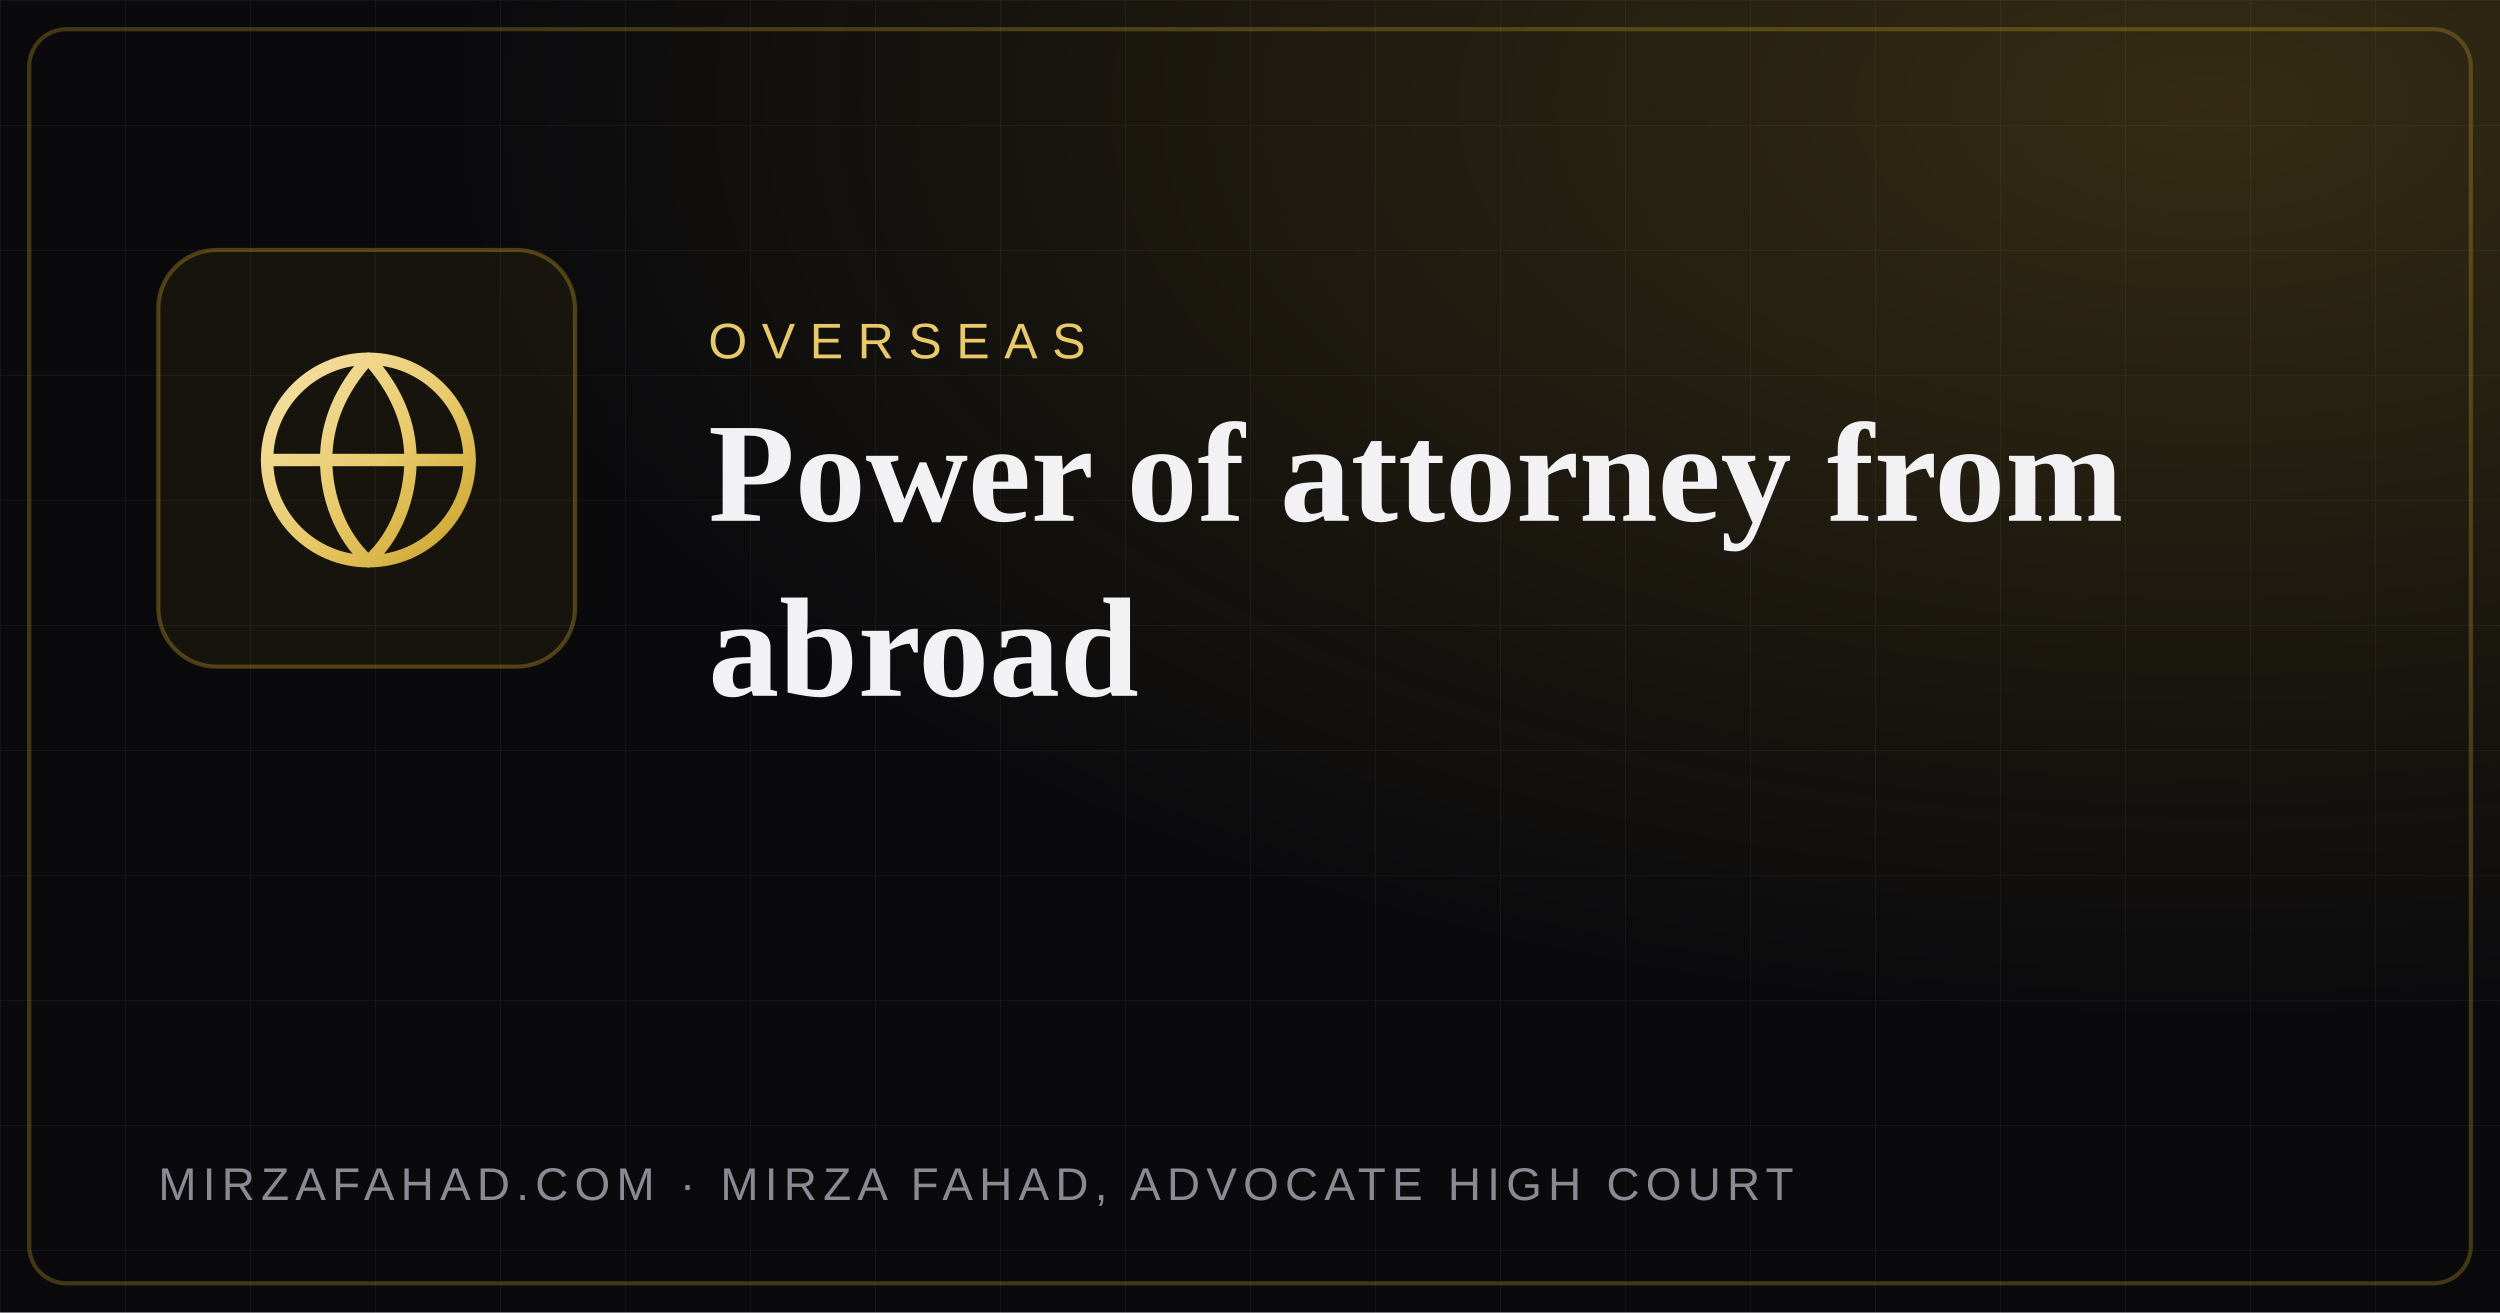
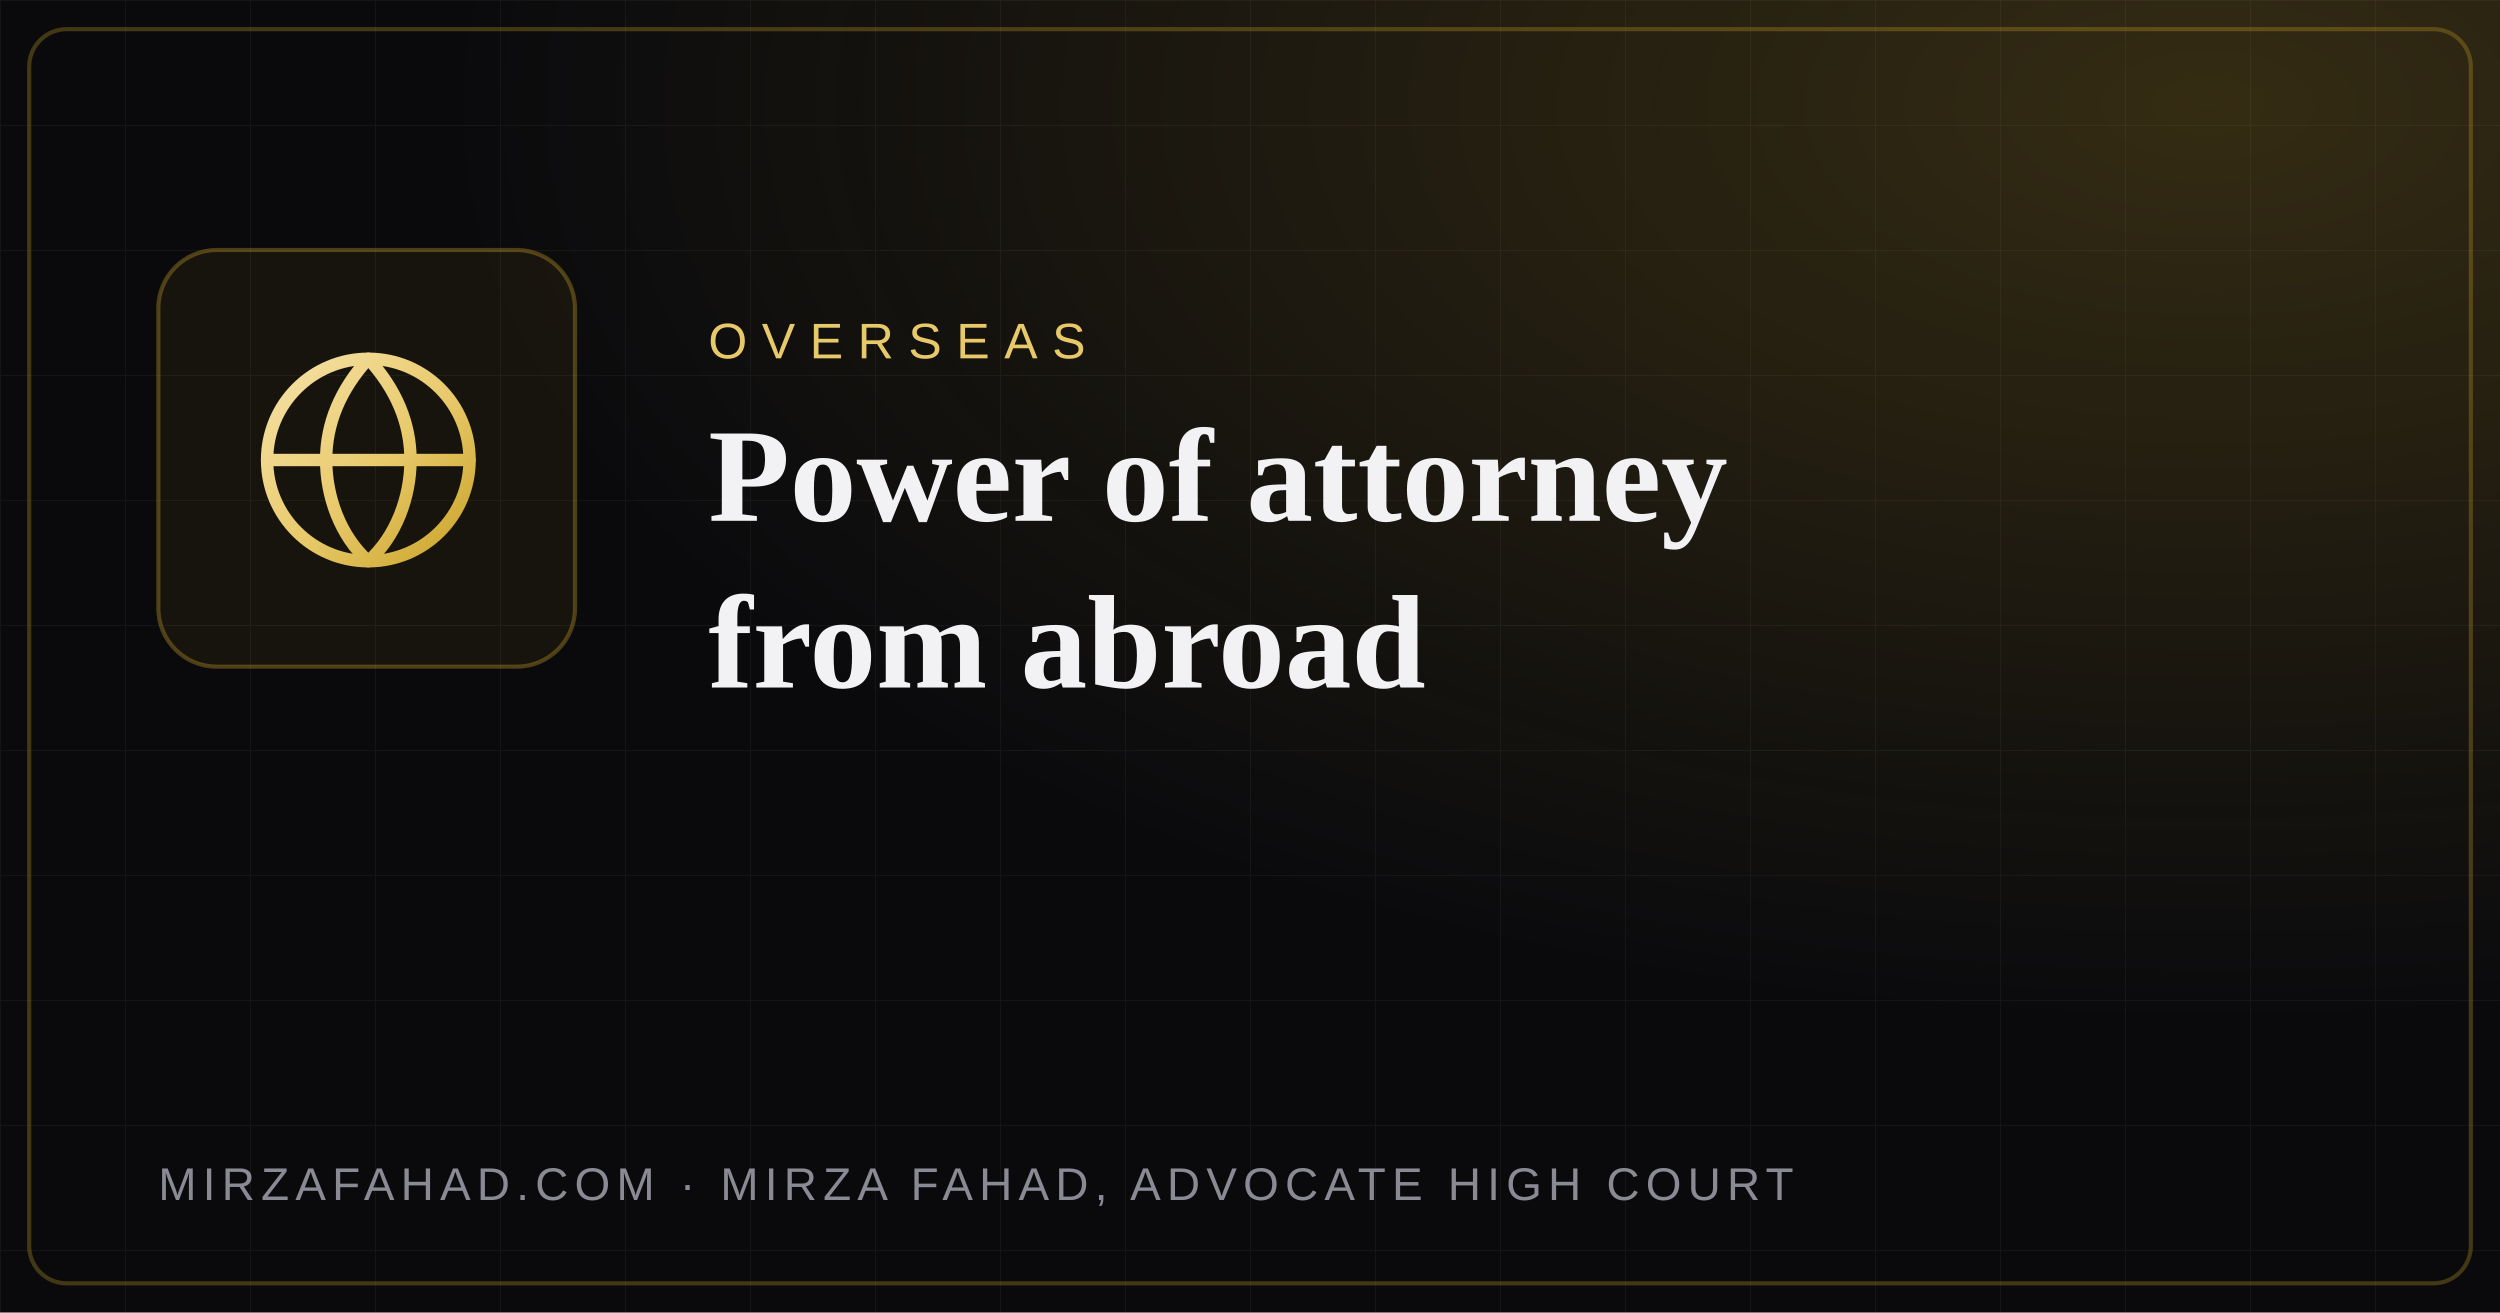
<svg xmlns="http://www.w3.org/2000/svg" viewBox="0 0 1200 630" font-family="Georgia, 'Times New Roman', serif">
  <defs>
    <linearGradient id="gold" x1="0" y1="0" x2="1" y2="1">
      <stop offset="0" stop-color="#f6e2a8" />
      <stop offset=".55" stop-color="#e8c96a" />
      <stop offset="1" stop-color="#c9a227" />
    </linearGradient>
    <radialGradient id="glow" cx="88%" cy="8%" r="70%">
      <stop offset="0" stop-color="#c9a227" stop-opacity=".22" />
      <stop offset="1" stop-color="#c9a227" stop-opacity="0" />
    </radialGradient>
    <pattern id="grid" width="60" height="60" patternUnits="userSpaceOnUse">
      <path d="M60 0H0v60" fill="none" stroke="#ffffff" stroke-opacity=".045" stroke-width="1" />
    </pattern>
  </defs>
  <rect width="1200" height="630" fill="#0a0a0d" />
  <rect width="1200" height="630" fill="url(#grid)" />
  <rect width="1200" height="630" fill="url(#glow)" />
  <rect x="14" y="14" width="1172" height="602" rx="18" fill="none" stroke="#c9a227" stroke-opacity=".3" stroke-width="2" />
  <rect x="76" y="120" width="200" height="200" rx="28" fill="#c9a227" fill-opacity=".07" stroke="#c9a227" stroke-opacity=".35" stroke-width="2" />
  <g transform="translate(112 156) scale(2.7)" fill="none" stroke="url(#gold)" stroke-width="2.2" stroke-linecap="round" stroke-linejoin="round">
    <circle cx="24" cy="24" r="18" />
    <path d="M6 24h36M24 6c5 5.5 7.5 11.5 7.5 18S29 37.5 24 42c-5-4.5-7.5-11.5-7.5-18S19 11.5 24 6z" />
  </g>
  <text x="340" y="172" font-family="Verdana, Arial, sans-serif" font-size="24" letter-spacing="7" fill="#e8c96a">OVERSEAS</text>
-   <text x="340" y="250" font-size="68" font-weight="600" fill="#f2f2f4">Power of attorney from</text>
-   <text x="340" y="334" font-size="68" font-weight="600" fill="#f2f2f4">abroad</text>
+   <text x="340" y="250" font-size="64" font-weight="600" fill="#f2f2f4">Power of attorney</text>
+   <text x="340" y="330" font-size="64" font-weight="600" fill="#f2f2f4">from abroad</text>
  <path d="M76 500h140" stroke="url(#gold)" stroke-width="3" />
  <text x="76" y="576" font-family="Verdana, Arial, sans-serif" font-size="22" letter-spacing="3" fill="#8a8a95">MIRZAFAHAD.COM · MIRZA FAHAD, ADVOCATE HIGH COURT</text>
</svg>
